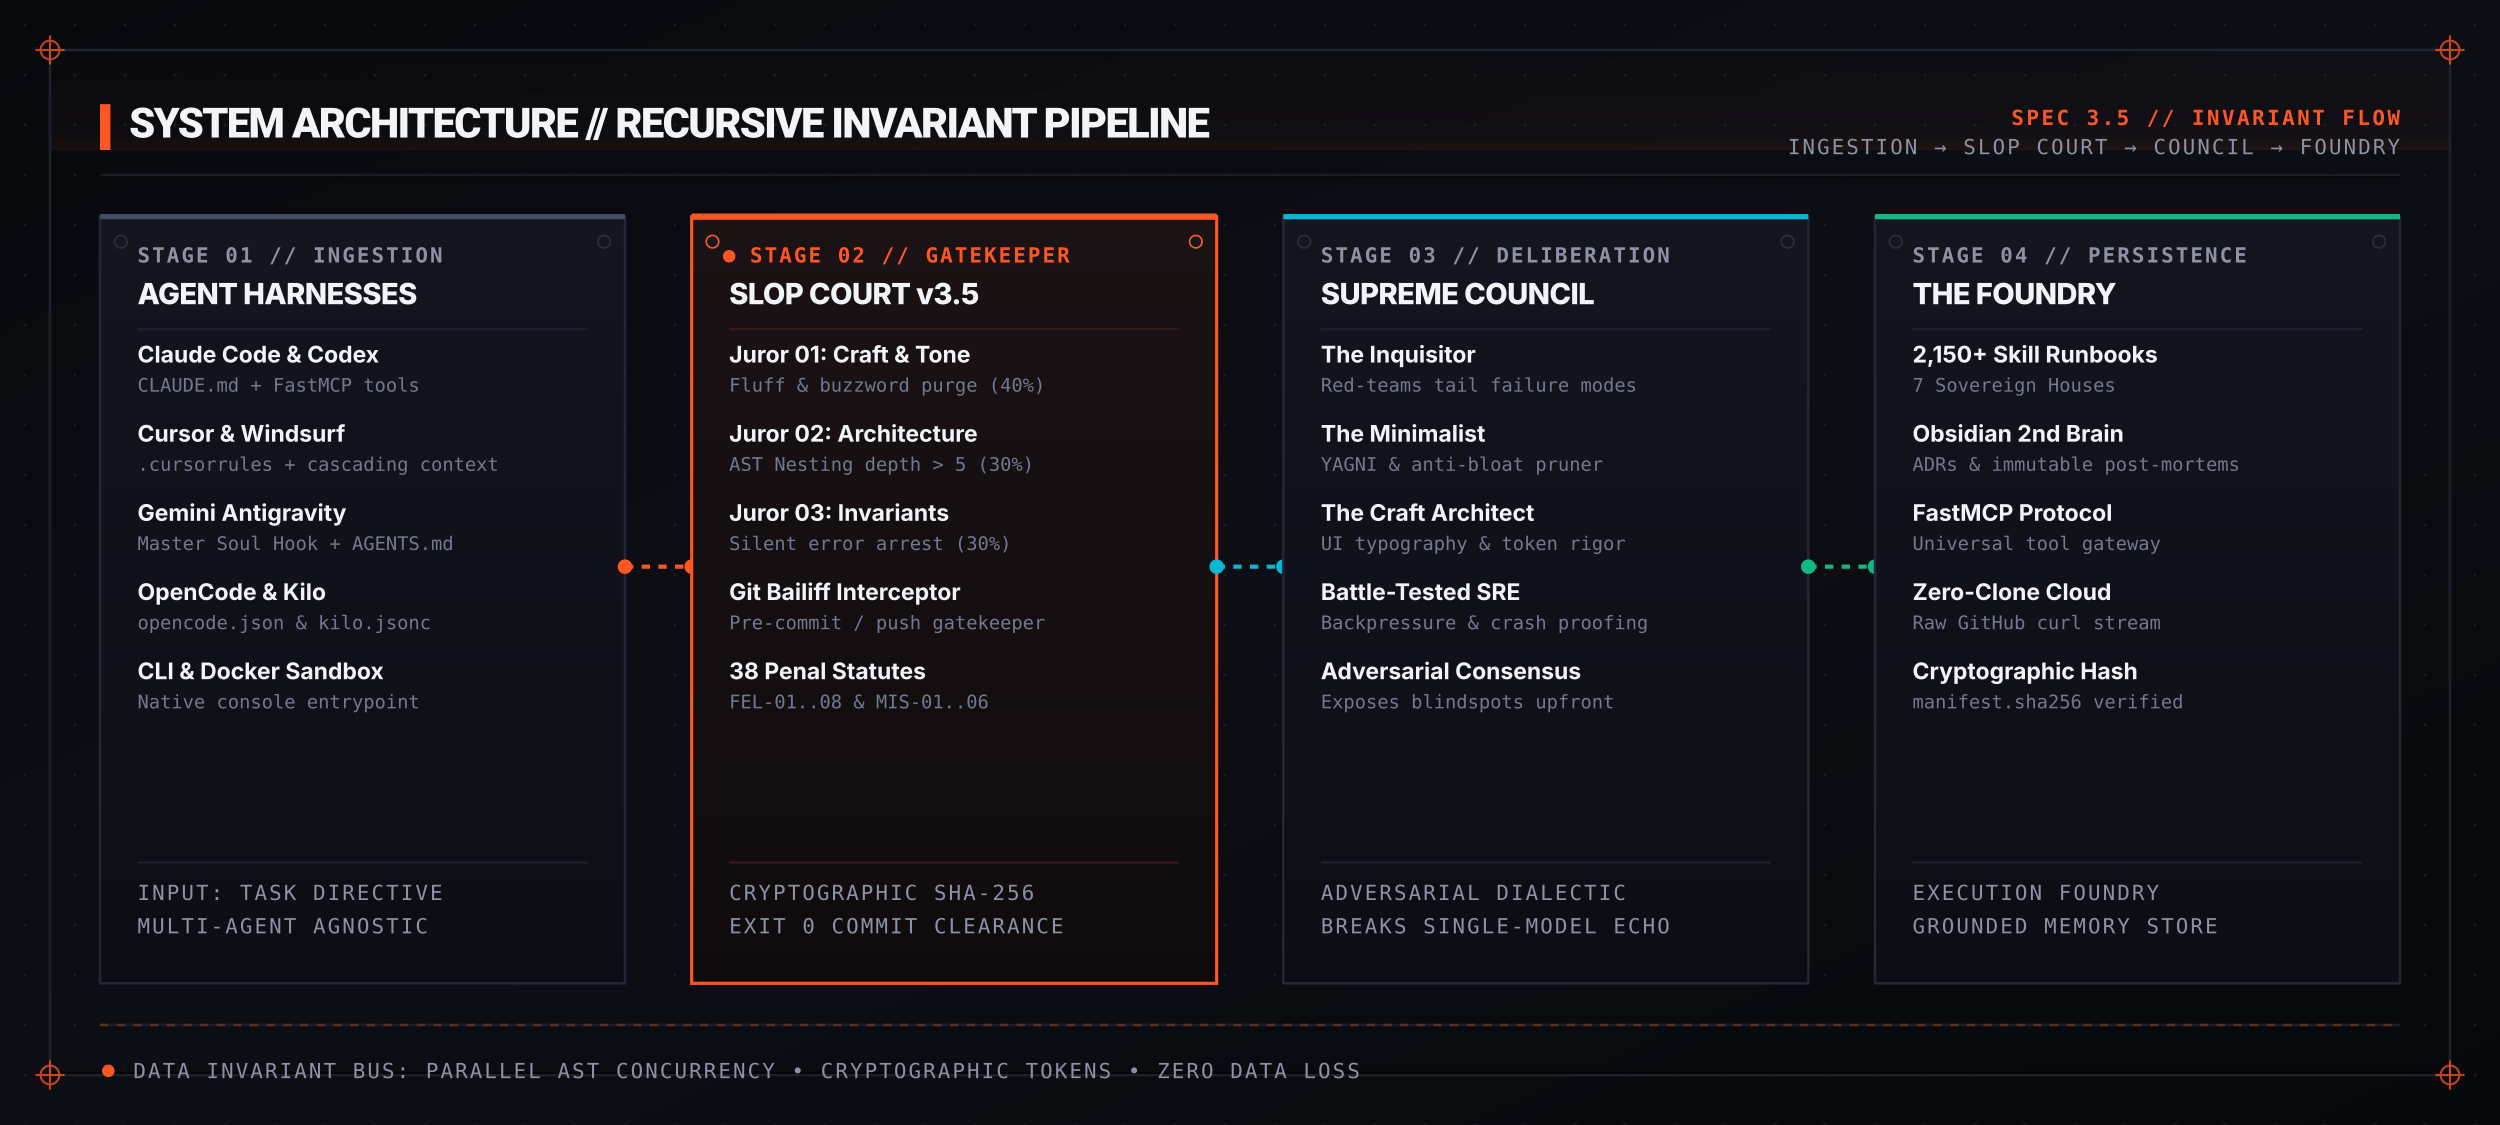
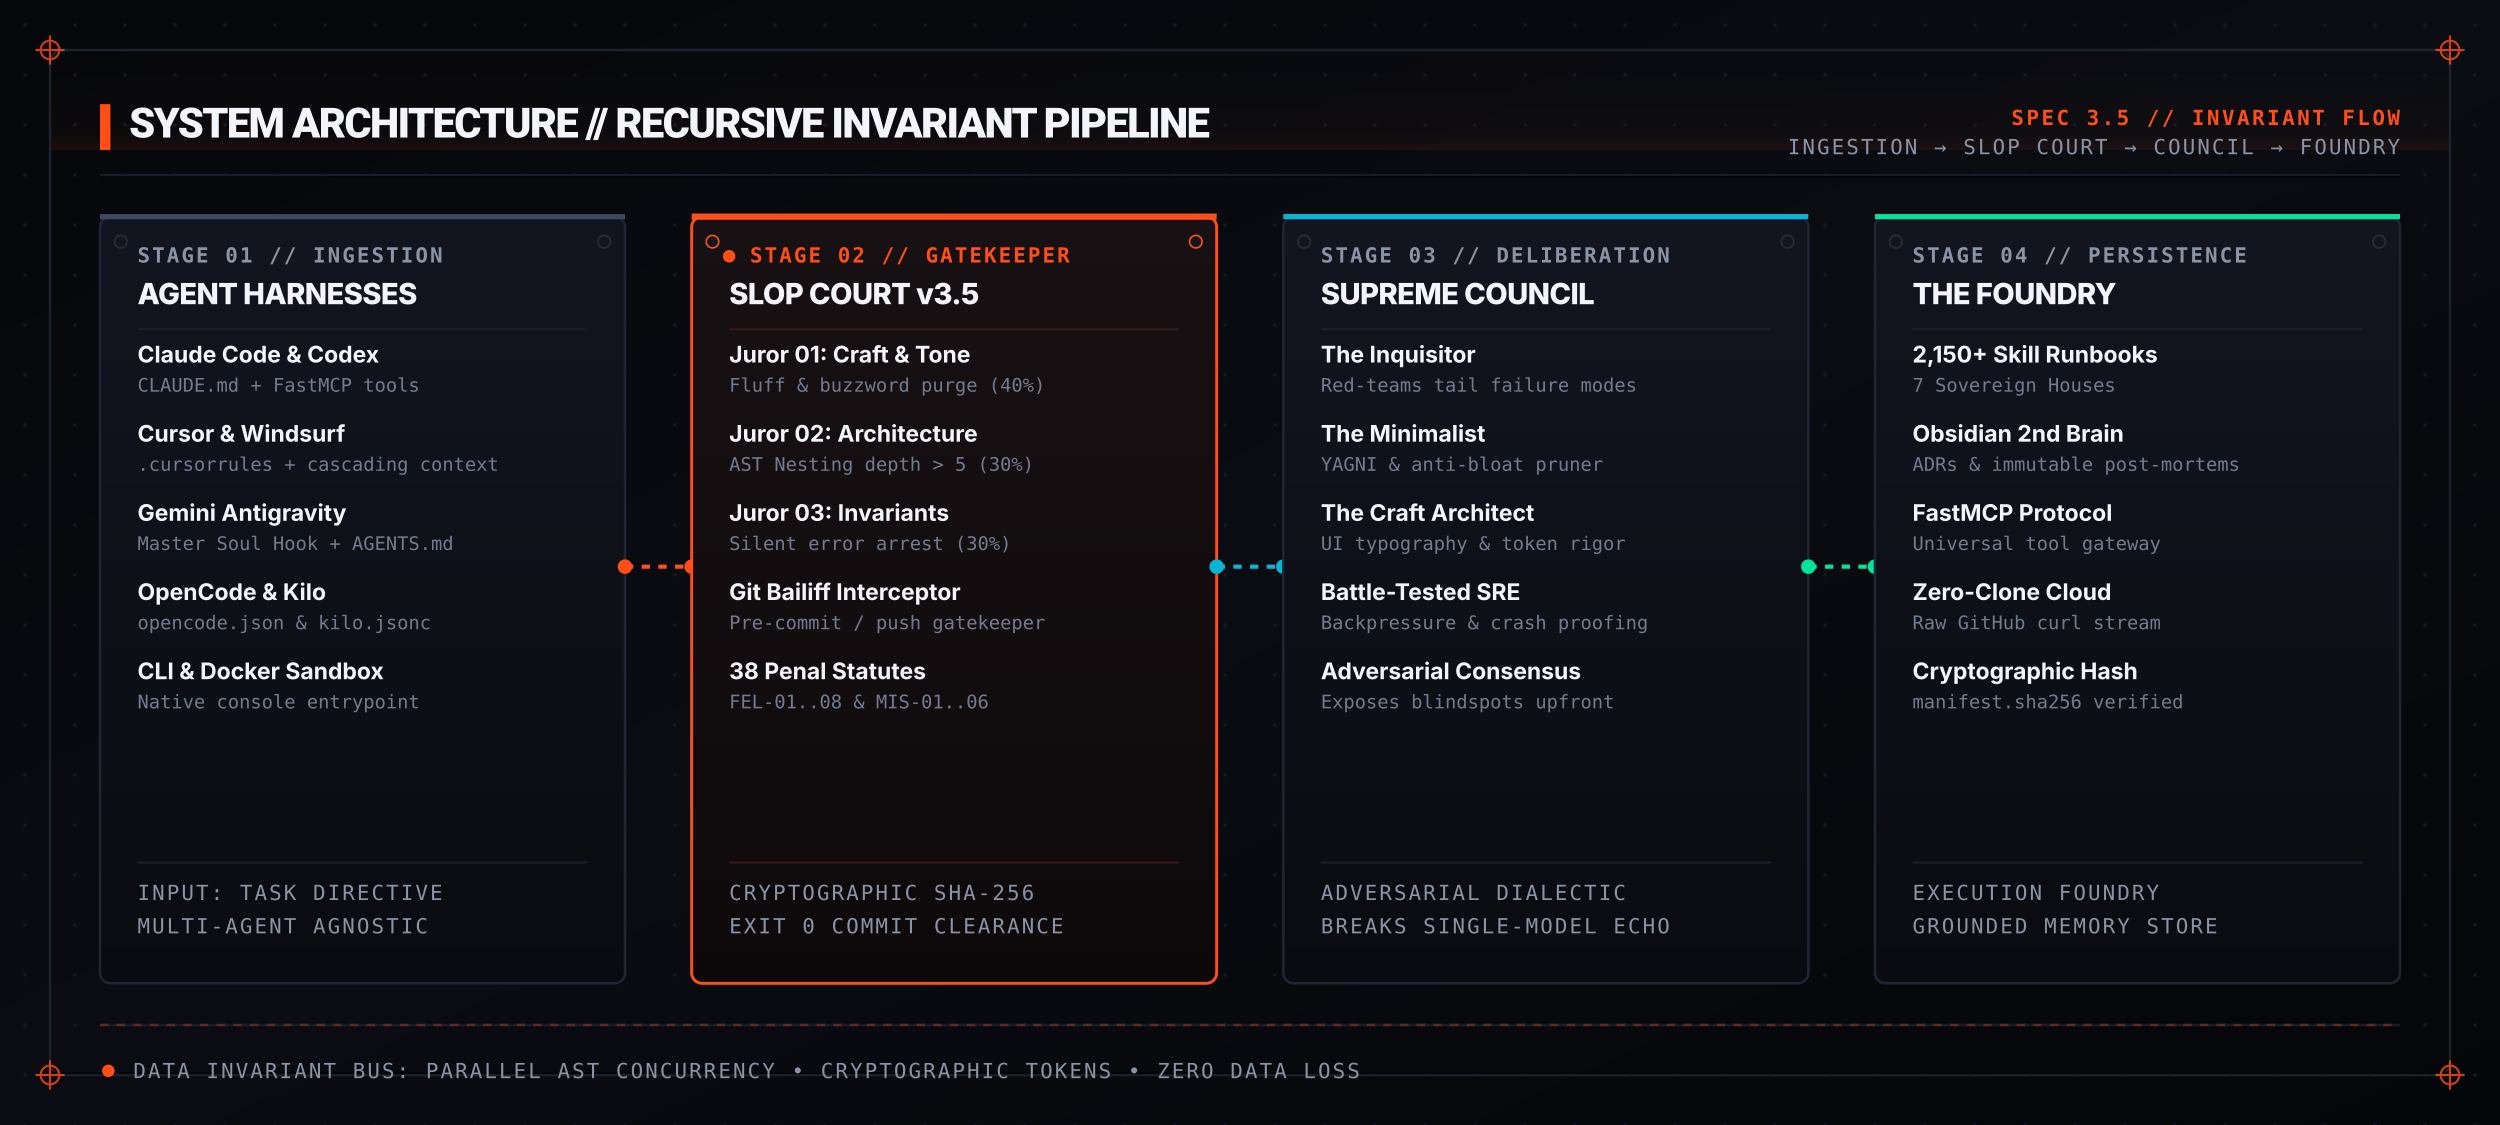
<svg xmlns="http://www.w3.org/2000/svg" viewBox="0 0 1200 540" width="100%" height="100%">
  <defs>
-     <linearGradient id="groundGrad" x1="0%" y1="0%" x2="100%" y2="100%">
-       <stop offset="0%" stop-color="#08090d" />
-       <stop offset="50%" stop-color="#0d0e14" />
-       <stop offset="100%" stop-color="#07080b" />
+     <linearGradient id="archGround" x1="0%" y1="0%" x2="100%" y2="100%">
+       <stop offset="0%" stop-color="#06070a" />
+       <stop offset="50%" stop-color="#0a0c12" />
+       <stop offset="100%" stop-color="#050608" />
    </linearGradient>
    <linearGradient id="compGrad" x1="0%" y1="0%" x2="0%" y2="100%">
-       <stop offset="0%" stop-color="#13151f" />
-       <stop offset="100%" stop-color="#0c0d14" />
+       <stop offset="0%" stop-color="#121520" />
+       <stop offset="100%" stop-color="#0a0b10" />
    </linearGradient>
    <linearGradient id="courtGrad" x1="0%" y1="0%" x2="0%" y2="100%">
-       <stop offset="0%" stop-color="#1b1214" />
-       <stop offset="100%" stop-color="#0f0b0d" />
+       <stop offset="0%" stop-color="#181113" />
+       <stop offset="100%" stop-color="#0d090b" />
    </linearGradient>
    <linearGradient id="bevelLight" x1="0%" y1="0%" x2="100%" y2="0%">
-       <stop offset="0%" stop-color="#1e2230" />
-       <stop offset="50%" stop-color="#363d54" />
-       <stop offset="100%" stop-color="#1e2230" />
+       <stop offset="0%" stop-color="#1f2434" />
+       <stop offset="50%" stop-color="#353c52" />
+       <stop offset="100%" stop-color="#1f2434" />
    </linearGradient>
    <pattern id="dotGrid" width="24" height="24" patternUnits="userSpaceOnUse">
-       <circle cx="12" cy="12" r="0.75" fill="#181a24" />
+       <circle cx="12" cy="12" r="0.8" fill="#171a26" />
    </pattern>
-     <linearGradient id="scanBeam" x1="0%" y1="0%" x2="0%" y2="100%">
-       <stop offset="0%" stop-color="#ff5722" stop-opacity="0" />
-       <stop offset="85%" stop-color="#ff5722" stop-opacity="0.02" />
-       <stop offset="100%" stop-color="#ff5722" stop-opacity="0.08" />
+     <linearGradient id="radarBeam" x1="0%" y1="0%" x2="0%" y2="100%">
+       <stop offset="0%" stop-color="#ff4f17" stop-opacity="0" />
+       <stop offset="85%" stop-color="#ff4f17" stop-opacity="0.02" />
+       <stop offset="100%" stop-color="#ff4f17" stop-opacity="0.08" />
    </linearGradient>
  </defs>
  <style>
    /* Typography Invariants */
-     .head-title { font-family: -apple-system, BlinkMacSystemFont, "Segoe UI", Roboto, "Helvetica Neue", sans-serif; font-weight: 900; font-size: 20px; letter-spacing: -0.8px; fill: #f3f4f8; }
-     .mono-meta { font-family: "JetBrains Mono", "SF Mono", Consolas, monospace; font-size: 10px; letter-spacing: 1px; fill: #8c92a4; }
+     .head-title { font-family: -apple-system, BlinkMacSystemFont, "Segoe UI", Roboto, "Helvetica Neue", sans-serif; font-weight: 900; font-size: 20px; letter-spacing: -0.8px; fill: #f3f5fa; }
+     .mono-meta { font-family: "JetBrains Mono", "SF Mono", Consolas, monospace; font-size: 10px; letter-spacing: 1px; fill: #8a94a6; }
    .mono-bold { font-family: "JetBrains Mono", "SF Mono", Consolas, monospace; font-size: 10px; font-weight: 700; letter-spacing: 1.2px; }
    .port-num { font-family: "JetBrains Mono", "SF Mono", monospace; font-size: 10px; font-weight: 800; letter-spacing: 1px; }
-     .port-title { font-family: -apple-system, BlinkMacSystemFont, "Segoe UI", sans-serif; font-weight: 800; font-size: 14px; fill: #f3f4f8; letter-spacing: -0.3px; }
-     .item-title { font-family: -apple-system, BlinkMacSystemFont, "Segoe UI", sans-serif; font-weight: 700; font-size: 11px; fill: #f3f4f8; }
-     .item-desc { font-family: "JetBrains Mono", "SF Mono", monospace; font-size: 9px; fill: #72798e; }
+     .port-title { font-family: -apple-system, BlinkMacSystemFont, "Segoe UI", sans-serif; font-weight: 800; font-size: 14px; fill: #f3f5fa; letter-spacing: -0.3px; }
+     .item-title { font-family: -apple-system, BlinkMacSystemFont, "Segoe UI", sans-serif; font-weight: 700; font-size: 11px; fill: #f3f5fa; }
+     .item-desc { font-family: "JetBrains Mono", "SF Mono", monospace; font-size: 9px; fill: #727c90; }

-     /* CSS Micro-Animations */
+     /* Keyframe Animations */
    @keyframes conduit-dash {
      to { stroke-dashoffset: -28; }
    }
    @keyframes radar-sweep {
      0% { transform: translateY(0); opacity: 0.2; }
      50% { opacity: 0.6; }
      100% { transform: translateY(492px); opacity: 0; }
    }
    @keyframes court-pulse {
      0%, 100% { stroke-opacity: 0.7; }
      50% { stroke-opacity: 1; }
    }
-     @keyframes packet-travel {
-       0% { cx: 0; opacity: 0; }
-       20% { opacity: 1; }
-       80% { opacity: 1; }
-       100% { cx: 32; opacity: 0; }
-     }
    @keyframes beacon-ping {
-       0%, 100% { r: 3px; opacity: 0.9; }
-       50% { r: 6px; opacity: 0.3; }
+       0%, 100% { r: 3px; opacity: 0.95; }
+       50% { r: 6.5px; opacity: 0.3; }
    }

    .anim-dash { stroke-dasharray: 4 4; animation: conduit-dash 1.2s linear infinite; }
    .anim-scan { animation: radar-sweep 7s ease-in-out infinite; }
    .anim-court { animation: court-pulse 2.5s ease-in-out infinite; }
    .anim-pulse { animation: beacon-ping 2s cubic-bezier(0.4, 0, 0.6, 1) infinite; }
  </style>
-   <rect width="1200" height="540" fill="url(#groundGrad)" />
+   <rect width="1200" height="540" fill="url(#archGround)" />
  <rect width="1200" height="540" fill="url(#dotGrid)" />
  <g clip-path="url(#archClip)">
-     <rect x="24" y="24" width="1152" height="48" fill="url(#scanBeam)" class="anim-scan" />
+     <rect x="24" y="24" width="1152" height="48" fill="url(#radarBeam)" class="anim-scan" />
  </g>
  <clipPath id="archClip">
    <rect x="24" y="24" width="1152" height="492" />
  </clipPath>
-   <rect x="24" y="24" width="1152" height="492" fill="none" stroke="#1f222e" stroke-width="1.2" />
+   <rect x="24" y="24" width="1152" height="492" rx="6" fill="none" stroke="#1d212c" stroke-width="1.2" />
  <line x1="25" y1="25" x2="1175" y2="25" stroke="url(#bevelLight)" stroke-width="1" />
  <line x1="25" y1="515" x2="1175" y2="515" stroke="#040507" stroke-width="1.2" />
-   <g stroke="#ff5722" stroke-width="1" opacity="0.75">
+   <g stroke="#ff4f17" stroke-width="1" opacity="0.8">
    <circle cx="24" cy="24" r="4.5" fill="none" />
    <line x1="17" y1="24" x2="31" y2="24" />
    <line x1="24" y1="17" x2="24" y2="31" />
    <circle cx="1176" cy="24" r="4.5" fill="none" />
    <line x1="1169" y1="24" x2="1183" y2="24" />
    <line x1="1176" y1="17" x2="1176" y2="31" />
    <circle cx="24" cy="516" r="4.5" fill="none" />
    <line x1="17" y1="516" x2="31" y2="516" />
    <line x1="24" y1="509" x2="24" y2="523" />
    <circle cx="1176" cy="516" r="4.5" fill="none" />
    <line x1="1169" y1="516" x2="1183" y2="516" />
    <line x1="1176" y1="509" x2="1176" y2="523" />
  </g>
  <g transform="translate(48, 50)">
-     <rect width="5" height="22" fill="#ff5722" />
+     <rect width="5" height="22" fill="#ff4f17" />
    <text x="14" y="16" class="head-title">SYSTEM ARCHITECTURE // RECURSIVE INVARIANT PIPELINE</text>
-     <text x="1104" y="10" text-anchor="end" class="mono-bold" fill="#ff5722">SPEC 3.5 // INVARIANT FLOW</text>
-     <text x="1104" y="24" text-anchor="end" class="mono-meta" fill="#8c92a4">INGESTION → SLOP COURT → COUNCIL → FOUNDRY</text>
-   </g>
-   <line x1="48" y1="84" x2="1152" y2="84" stroke="#1a1d28" stroke-width="1" />
-   <line x1="48" y1="85" x2="1152" y2="85" stroke="#08090d" stroke-width="1" />
+     <text x="1104" y="10" text-anchor="end" class="mono-bold" fill="#ff4f17">SPEC 3.5 // INVARIANT FLOW</text>
+     <text x="1104" y="24" text-anchor="end" class="mono-meta" fill="#8a94a6">INGESTION → SLOP COURT → COUNCIL → FOUNDRY</text>
+   </g>
+   <line x1="48" y1="84" x2="1152" y2="84" stroke="#181c28" stroke-width="1" />
+   <line x1="48" y1="85" x2="1152" y2="85" stroke="#040507" stroke-width="1" />
  <g transform="translate(48, 104)">
-     <rect width="252" height="368" fill="url(#compGrad)" stroke="#222636" stroke-width="1.2" />
-     <line x1="0" y1="0" x2="252" y2="0" stroke="#444b64" stroke-width="2.5" />
-     <circle cx="10" cy="12" r="3" fill="#141620" stroke="#2a2e40" stroke-width="0.8" />
-     <circle cx="242" cy="12" r="3" fill="#141620" stroke="#2a2e40" stroke-width="0.8" />
-     <g transform="translate(18, 22)">
-       <text x="0" y="0" class="port-num" fill="#8c92a4">STAGE 01 // INGESTION</text>
+     <rect width="252" height="368" rx="5" fill="url(#compGrad)" stroke="#202434" stroke-width="1.2" />
+     <line x1="0" y1="0" x2="252" y2="0" stroke="#404760" stroke-width="2.5" />
+     <circle cx="10" cy="12" r="3" fill="#12141e" stroke="#282d3e" stroke-width="0.8" />
+     <circle cx="242" cy="12" r="3" fill="#12141e" stroke="#282d3e" stroke-width="0.8" />
+     <g transform="translate(18, 22)">
+       <text x="0" y="0" class="port-num" fill="#8a94a6">STAGE 01 // INGESTION</text>
      <text x="0" y="20" class="port-title">AGENT HARNESSES</text>
-       <line x1="0" y1="32" x2="216" y2="32" stroke="#1e2230" />
+       <line x1="0" y1="32" x2="216" y2="32" stroke="#1c202c" />
      <g transform="translate(0, 48)">
        <text x="0" y="0" class="item-title">Claude Code &amp; Codex</text>
        <text x="0" y="14" class="item-desc">CLAUDE.md + FastMCP tools</text>
        <text x="0" y="38" class="item-title">Cursor &amp; Windsurf</text>
        <text x="0" y="52" class="item-desc">.cursorrules + cascading context</text>
        <text x="0" y="76" class="item-title">Gemini Antigravity</text>
        <text x="0" y="90" class="item-desc">Master Soul Hook + AGENTS.md</text>
        <text x="0" y="114" class="item-title">OpenCode &amp; Kilo</text>
        <text x="0" y="128" class="item-desc">opencode.json &amp; kilo.jsonc</text>
        <text x="0" y="152" class="item-title">CLI &amp; Docker Sandbox</text>
        <text x="0" y="166" class="item-desc">Native console entrypoint</text>
      </g>
-       <line x1="0" y1="288" x2="216" y2="288" stroke="#1e2230" />
-       <text x="0" y="306" class="mono-meta" fill="#8c92a4">INPUT: TASK DIRECTIVE</text>
-       <text x="0" y="322" class="mono-meta" fill="#505670">MULTI-AGENT AGNOSTIC</text>
+       <line x1="0" y1="288" x2="216" y2="288" stroke="#1c202c" />
+       <text x="0" y="306" class="mono-meta" fill="#8a94a6">INPUT: TASK DIRECTIVE</text>
+       <text x="0" y="322" class="mono-meta" fill="#4e566c">MULTI-AGENT AGNOSTIC</text>
    </g>
  </g>
  <g transform="translate(300, 272)">
-     <line x1="0" y1="0" x2="32" y2="0" stroke="#ff5722" stroke-width="2" class="anim-dash" />
-     <circle cx="0" cy="0" r="3.5" fill="#ff5722" />
-     <circle cx="32" cy="0" r="3.5" fill="#ff5722" />
+     <line x1="0" y1="0" x2="32" y2="0" stroke="#ff4f17" stroke-width="2" class="anim-dash" />
+     <circle cx="0" cy="0" r="3.5" fill="#ff4f17" />
+     <circle cx="32" cy="0" r="3.5" fill="#ff4f17" />
  </g>
  <g transform="translate(332, 104)">
-     <rect width="252" height="368" fill="url(#courtGrad)" stroke="#ff5722" stroke-width="1.5" class="anim-court" />
-     <line x1="0" y1="0" x2="252" y2="0" stroke="#ff5722" stroke-width="3" />
-     <circle cx="10" cy="12" r="3" fill="#141620" stroke="#ff5722" stroke-width="0.8" />
-     <circle cx="242" cy="12" r="3" fill="#141620" stroke="#ff5722" stroke-width="0.8" />
-     <g transform="translate(18, 22)">
-       <circle cx="0" cy="-3" r="3" fill="#ff5722" class="anim-pulse" />
-       <text x="10" y="0" class="port-num" fill="#ff5722">STAGE 02 // GATEKEEPER</text>
+     <rect width="252" height="368" rx="5" fill="url(#courtGrad)" stroke="#ff4f17" stroke-width="1.4" class="anim-court" />
+     <line x1="0" y1="0" x2="252" y2="0" stroke="#ff4f17" stroke-width="3" />
+     <circle cx="10" cy="12" r="3" fill="#12141e" stroke="#ff4f17" stroke-width="0.8" />
+     <circle cx="242" cy="12" r="3" fill="#12141e" stroke="#ff4f17" stroke-width="0.8" />
+     <g transform="translate(18, 22)">
+       <circle cx="0" cy="-3" r="3" fill="#ff4f17" class="anim-pulse" />
+       <text x="10" y="0" class="port-num" fill="#ff4f17">STAGE 02 // GATEKEEPER</text>
      <text x="0" y="20" class="port-title">SLOP COURT v3.5</text>
-       <line x1="0" y1="32" x2="216" y2="32" stroke="#361a1d" />
+       <line x1="0" y1="32" x2="216" y2="32" stroke="#36181b" />
      <g transform="translate(0, 48)">
        <text x="0" y="0" class="item-title">Juror 01: Craft &amp; Tone</text>
        <text x="0" y="14" class="item-desc">Fluff &amp; buzzword purge (40%)</text>
        <text x="0" y="38" class="item-title">Juror 02: Architecture</text>
        <text x="0" y="52" class="item-desc">AST Nesting depth &gt; 5 (30%)</text>
        <text x="0" y="76" class="item-title">Juror 03: Invariants</text>
        <text x="0" y="90" class="item-desc">Silent error arrest (30%)</text>
-         <text x="0" y="114" class="item-title" fill="#ff5722">Git Bailiff Interceptor</text>
+         <text x="0" y="114" class="item-title" fill="#ff4f17">Git Bailiff Interceptor</text>
        <text x="0" y="128" class="item-desc">Pre-commit / push gatekeeper</text>
        <text x="0" y="152" class="item-title">38 Penal Statutes</text>
        <text x="0" y="166" class="item-desc">FEL-01..08 &amp; MIS-01..06</text>
      </g>
-       <line x1="0" y1="288" x2="216" y2="288" stroke="#361a1d" />
-       <text x="0" y="306" class="mono-meta" fill="#ff5722">CRYPTOGRAPHIC SHA-256</text>
-       <text x="0" y="322" class="mono-meta" fill="#8c92a4">EXIT 0 COMMIT CLEARANCE</text>
+       <line x1="0" y1="288" x2="216" y2="288" stroke="#36181b" />
+       <text x="0" y="306" class="mono-meta" fill="#ff4f17">CRYPTOGRAPHIC SHA-256</text>
+       <text x="0" y="322" class="mono-meta" fill="#8a94a6">EXIT 0 COMMIT CLEARANCE</text>
    </g>
  </g>
  <g transform="translate(584, 272)">
    <line x1="0" y1="0" x2="32" y2="0" stroke="#06b6d4" stroke-width="2" class="anim-dash" />
    <circle cx="0" cy="0" r="3.5" fill="#06b6d4" />
    <circle cx="32" cy="0" r="3.5" fill="#06b6d4" />
  </g>
  <g transform="translate(616, 104)">
-     <rect width="252" height="368" fill="url(#compGrad)" stroke="#222636" stroke-width="1.2" />
+     <rect width="252" height="368" rx="5" fill="url(#compGrad)" stroke="#202434" stroke-width="1.2" />
    <line x1="0" y1="0" x2="252" y2="0" stroke="#06b6d4" stroke-width="2.5" />
-     <circle cx="10" cy="12" r="3" fill="#141620" stroke="#2a2e40" stroke-width="0.8" />
-     <circle cx="242" cy="12" r="3" fill="#141620" stroke="#2a2e40" stroke-width="0.8" />
-     <g transform="translate(18, 22)">
-       <text x="0" y="0" class="port-num" fill="#8c92a4">STAGE 03 // DELIBERATION</text>
+     <circle cx="10" cy="12" r="3" fill="#12141e" stroke="#282d3e" stroke-width="0.8" />
+     <circle cx="242" cy="12" r="3" fill="#12141e" stroke="#282d3e" stroke-width="0.8" />
+     <g transform="translate(18, 22)">
+       <text x="0" y="0" class="port-num" fill="#8a94a6">STAGE 03 // DELIBERATION</text>
      <text x="0" y="20" class="port-title">SUPREME COUNCIL</text>
-       <line x1="0" y1="32" x2="216" y2="32" stroke="#1e2230" />
+       <line x1="0" y1="32" x2="216" y2="32" stroke="#1c202c" />
      <g transform="translate(0, 48)">
        <text x="0" y="0" class="item-title">The Inquisitor</text>
        <text x="0" y="14" class="item-desc">Red-teams tail failure modes</text>
        <text x="0" y="38" class="item-title">The Minimalist</text>
        <text x="0" y="52" class="item-desc">YAGNI &amp; anti-bloat pruner</text>
        <text x="0" y="76" class="item-title">The Craft Architect</text>
        <text x="0" y="90" class="item-desc">UI typography &amp; token rigor</text>
        <text x="0" y="114" class="item-title">Battle-Tested SRE</text>
        <text x="0" y="128" class="item-desc">Backpressure &amp; crash proofing</text>
        <text x="0" y="152" class="item-title">Adversarial Consensus</text>
        <text x="0" y="166" class="item-desc">Exposes blindspots upfront</text>
      </g>
-       <line x1="0" y1="288" x2="216" y2="288" stroke="#1e2230" />
+       <line x1="0" y1="288" x2="216" y2="288" stroke="#1c202c" />
      <text x="0" y="306" class="mono-meta" fill="#06b6d4">ADVERSARIAL DIALECTIC</text>
-       <text x="0" y="322" class="mono-meta" fill="#505670">BREAKS SINGLE-MODEL ECHO</text>
+       <text x="0" y="322" class="mono-meta" fill="#4e566c">BREAKS SINGLE-MODEL ECHO</text>
    </g>
  </g>
  <g transform="translate(868, 272)">
-     <line x1="0" y1="0" x2="32" y2="0" stroke="#10b981" stroke-width="2" class="anim-dash" />
-     <circle cx="0" cy="0" r="3.5" fill="#10b981" />
-     <circle cx="32" cy="0" r="3.5" fill="#10b981" />
+     <line x1="0" y1="0" x2="32" y2="0" stroke="#00e599" stroke-width="2" class="anim-dash" />
+     <circle cx="0" cy="0" r="3.5" fill="#00e599" />
+     <circle cx="32" cy="0" r="3.5" fill="#00e599" />
  </g>
  <g transform="translate(900, 104)">
-     <rect width="252" height="368" fill="url(#compGrad)" stroke="#222636" stroke-width="1.2" />
-     <line x1="0" y1="0" x2="252" y2="0" stroke="#10b981" stroke-width="2.5" />
-     <circle cx="10" cy="12" r="3" fill="#141620" stroke="#2a2e40" stroke-width="0.8" />
-     <circle cx="242" cy="12" r="3" fill="#141620" stroke="#2a2e40" stroke-width="0.8" />
-     <g transform="translate(18, 22)">
-       <text x="0" y="0" class="port-num" fill="#8c92a4">STAGE 04 // PERSISTENCE</text>
+     <rect width="252" height="368" rx="5" fill="url(#compGrad)" stroke="#202434" stroke-width="1.2" />
+     <line x1="0" y1="0" x2="252" y2="0" stroke="#00e599" stroke-width="2.5" />
+     <circle cx="10" cy="12" r="3" fill="#12141e" stroke="#282d3e" stroke-width="0.8" />
+     <circle cx="242" cy="12" r="3" fill="#12141e" stroke="#282d3e" stroke-width="0.8" />
+     <g transform="translate(18, 22)">
+       <text x="0" y="0" class="port-num" fill="#8a94a6">STAGE 04 // PERSISTENCE</text>
      <text x="0" y="20" class="port-title">THE FOUNDRY</text>
-       <line x1="0" y1="32" x2="216" y2="32" stroke="#1e2230" />
+       <line x1="0" y1="32" x2="216" y2="32" stroke="#1c202c" />
      <g transform="translate(0, 48)">
        <text x="0" y="0" class="item-title">2,150+ Skill Runbooks</text>
        <text x="0" y="14" class="item-desc">7 Sovereign Houses</text>
        <text x="0" y="38" class="item-title">Obsidian 2nd Brain</text>
        <text x="0" y="52" class="item-desc">ADRs &amp; immutable post-mortems</text>
        <text x="0" y="76" class="item-title">FastMCP Protocol</text>
        <text x="0" y="90" class="item-desc">Universal tool gateway</text>
        <text x="0" y="114" class="item-title">Zero-Clone Cloud</text>
        <text x="0" y="128" class="item-desc">Raw GitHub curl stream</text>
        <text x="0" y="152" class="item-title">Cryptographic Hash</text>
        <text x="0" y="166" class="item-desc">manifest.sha256 verified</text>
      </g>
-       <line x1="0" y1="288" x2="216" y2="288" stroke="#1e2230" />
-       <text x="0" y="306" class="mono-meta" fill="#10b981">EXECUTION FOUNDRY</text>
-       <text x="0" y="322" class="mono-meta" fill="#505670">GROUNDED MEMORY STORE</text>
-     </g>
-   </g>
-   <line x1="48" y1="492" x2="1152" y2="492" stroke="#1a1d28" stroke-width="1.2" />
-   <line x1="48" y1="492" x2="1152" y2="492" stroke="#ff5722" stroke-width="1.2" stroke-opacity="0.3" class="anim-dash" />
+       <line x1="0" y1="288" x2="216" y2="288" stroke="#1c202c" />
+       <text x="0" y="306" class="mono-meta" fill="#00e599">EXECUTION FOUNDRY</text>
+       <text x="0" y="322" class="mono-meta" fill="#4e566c">GROUNDED MEMORY STORE</text>
+     </g>
+   </g>
+   <line x1="48" y1="492" x2="1152" y2="492" stroke="#181c28" stroke-width="1.2" />
+   <line x1="48" y1="492" x2="1152" y2="492" stroke="#ff4f17" stroke-width="1.2" stroke-opacity="0.3" class="anim-dash" />
  <g transform="translate(48, 510)">
-     <circle cx="4" cy="4" r="3" fill="#ff5722" class="anim-pulse" />
+     <circle cx="4" cy="4" r="3" fill="#ff4f17" class="anim-pulse" />
    <text x="16" y="7.5" class="mono-meta">DATA INVARIANT BUS: PARALLEL AST CONCURRENCY • CRYPTOGRAPHIC TOKENS • ZERO DATA LOSS</text>
  </g>
</svg>
